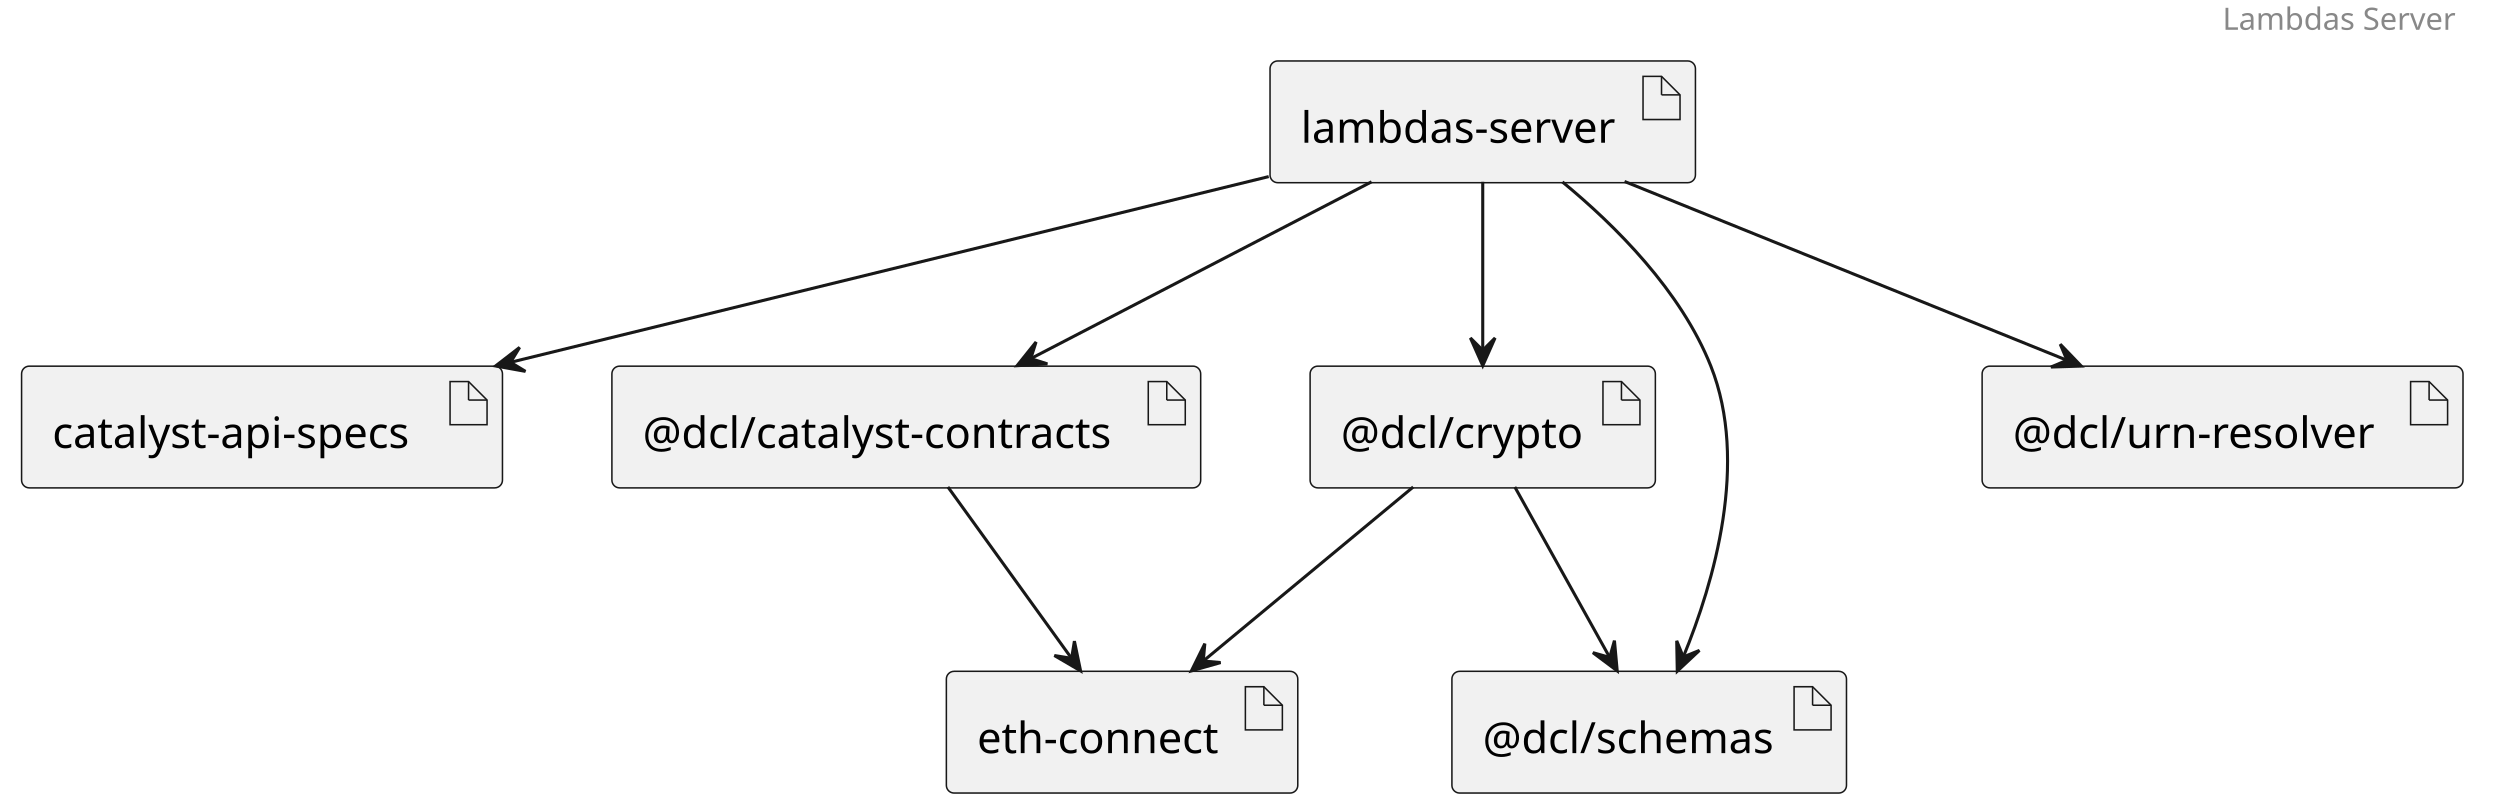
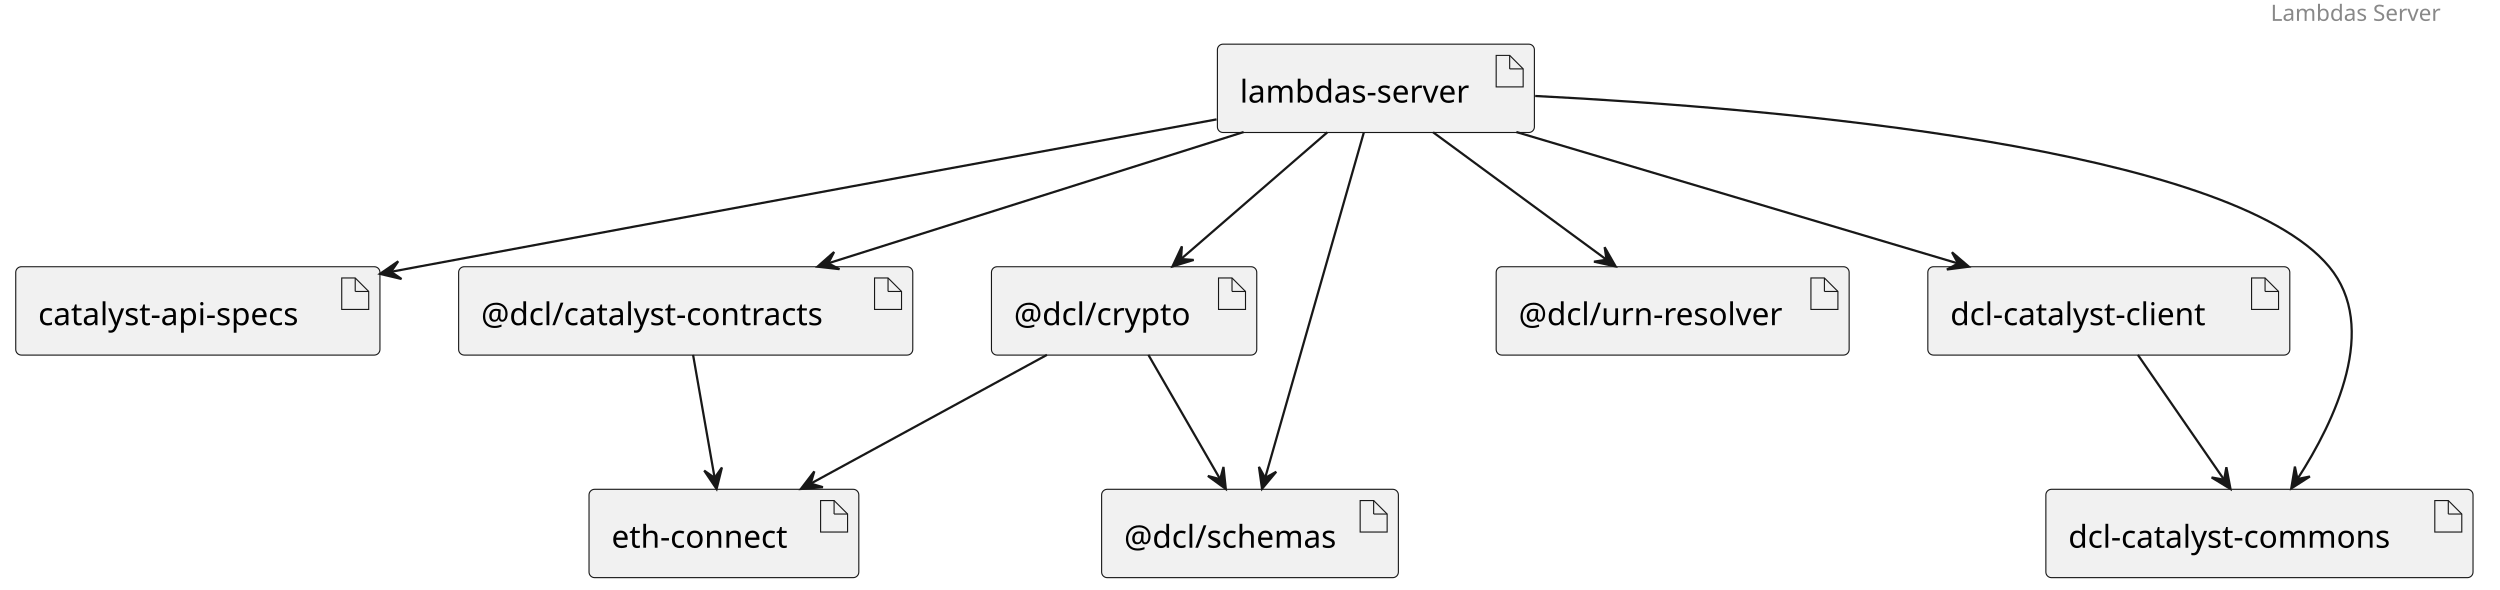
- <svg xmlns="http://www.w3.org/2000/svg" contentStyleType="text/css" height="263px" preserveAspectRatio="none" style="width:811px;height:263px;background:#FFFFFF;" version="1.1" viewBox="0 0 811 263" width="811px" zoomAndPan="magnify">
+ <svg xmlns="http://www.w3.org/2000/svg" contentStyleType="text/css" height="262px" preserveAspectRatio="none" style="width:1112px;height:262px;background:#FFFFFF;" version="1.1" viewBox="0 0 1112 262" width="1112px" zoomAndPan="magnify">
  <defs />
  <g>
-     <rect height="11.777" style="stroke:#00000000;stroke-width:1.0;fill:none;" width="76" x="721" y="0" />
-     <text fill="#888888" font-family="sans-serif" font-size="10" lengthAdjust="spacing" textLength="76" x="721" y="9.668">Lambdas Server</text>
+     <rect height="11.641" style="stroke:#00000000;stroke-width:1.0;fill:none;" width="88" x="1010" y="0" />
+     <text fill="#888888" font-family="sans-serif" font-size="10" lengthAdjust="spacing" textLength="88" x="1010" y="9.282">Lambdas Server</text>
    <g id="elem_lambdasserver">
-       <rect fill="#F1F1F1" height="39.488" rx="2.5" ry="2.5" style="stroke:#181818;stroke-width:0.5;" width="138" x="412" y="19.777" />
-       <polygon fill="#F1F1F1" points="533,24.777,533,38.777,545,38.777,545,30.777,539,24.777,533,24.777" style="stroke:#181818;stroke-width:0.5;" />
-       <line style="stroke:#181818;stroke-width:0.5;" x1="539" x2="539" y1="24.777" y2="30.777" />
-       <line style="stroke:#181818;stroke-width:0.5;" x1="545" x2="539" y1="30.777" y2="30.777" />
-       <text fill="#000000" font-family="sans-serif" font-size="14" lengthAdjust="spacing" textLength="108" x="422" y="46.312">lambdas-server</text>
+       <rect fill="#F1F1F1" height="39.297" rx="2.5" ry="2.5" style="stroke:#181818;stroke-width:0.5;" width="141" x="541.5" y="19.641" />
+       <polygon fill="#F1F1F1" points="665.5,24.641,665.5,38.641,677.5,38.641,677.5,30.641,671.5,24.641,665.5,24.641" style="stroke:#181818;stroke-width:0.5;" />
+       <line style="stroke:#181818;stroke-width:0.5;" x1="671.5" x2="671.5" y1="24.641" y2="30.641" />
+       <line style="stroke:#181818;stroke-width:0.5;" x1="677.5" x2="671.5" y1="30.641" y2="30.641" />
+       <text fill="#000000" font-family="sans-serif" font-size="14" lengthAdjust="spacing" textLength="111" x="551.5" y="45.636">lambdas-server</text>
    </g>
    <g id="elem_catalystapispecs">
-       <rect fill="#F1F1F1" height="39.488" rx="2.5" ry="2.5" style="stroke:#181818;stroke-width:0.5;" width="156" x="7" y="118.777" />
-       <polygon fill="#F1F1F1" points="146,123.777,146,137.777,158,137.777,158,129.777,152,123.777,146,123.777" style="stroke:#181818;stroke-width:0.5;" />
-       <line style="stroke:#181818;stroke-width:0.5;" x1="152" x2="152" y1="123.777" y2="129.777" />
-       <line style="stroke:#181818;stroke-width:0.5;" x1="158" x2="152" y1="129.777" y2="129.777" />
-       <text fill="#000000" font-family="sans-serif" font-size="14" lengthAdjust="spacing" textLength="126" x="17" y="145.312">catalyst-api-specs</text>
+       <rect fill="#F1F1F1" height="39.297" rx="2.5" ry="2.5" style="stroke:#181818;stroke-width:0.5;" width="162" x="7" y="118.641" />
+       <polygon fill="#F1F1F1" points="152,123.641,152,137.641,164,137.641,164,129.641,158,123.641,152,123.641" style="stroke:#181818;stroke-width:0.5;" />
+       <line style="stroke:#181818;stroke-width:0.5;" x1="158" x2="158" y1="123.641" y2="129.641" />
+       <line style="stroke:#181818;stroke-width:0.5;" x1="164" x2="158" y1="129.641" y2="129.641" />
+       <text fill="#000000" font-family="sans-serif" font-size="14" lengthAdjust="spacing" textLength="132" x="17" y="144.636">catalyst-api-specs</text>
    </g>
    <g id="elem_catalystcontracts">
-       <rect fill="#F1F1F1" height="39.488" rx="2.5" ry="2.5" style="stroke:#181818;stroke-width:0.5;" width="191" x="198.5" y="118.777" />
-       <polygon fill="#F1F1F1" points="372.5,123.777,372.5,137.777,384.5,137.777,384.5,129.777,378.5,123.777,372.5,123.777" style="stroke:#181818;stroke-width:0.5;" />
-       <line style="stroke:#181818;stroke-width:0.5;" x1="378.5" x2="378.5" y1="123.777" y2="129.777" />
-       <line style="stroke:#181818;stroke-width:0.5;" x1="384.5" x2="378.5" y1="129.777" y2="129.777" />
-       <text fill="#000000" font-family="sans-serif" font-size="14" lengthAdjust="spacing" textLength="161" x="208.5" y="145.312">@dcl/catalyst-contracts</text>
+       <rect fill="#F1F1F1" height="39.297" rx="2.5" ry="2.5" style="stroke:#181818;stroke-width:0.5;" width="202" x="204" y="118.641" />
+       <polygon fill="#F1F1F1" points="389,123.641,389,137.641,401,137.641,401,129.641,395,123.641,389,123.641" style="stroke:#181818;stroke-width:0.5;" />
+       <line style="stroke:#181818;stroke-width:0.5;" x1="395" x2="395" y1="123.641" y2="129.641" />
+       <line style="stroke:#181818;stroke-width:0.5;" x1="401" x2="395" y1="129.641" y2="129.641" />
+       <text fill="#000000" font-family="sans-serif" font-size="14" lengthAdjust="spacing" textLength="172" x="214" y="144.636">@dcl/catalyst-contracts</text>
    </g>
    <g id="elem_crypto">
-       <rect fill="#F1F1F1" height="39.488" rx="2.5" ry="2.5" style="stroke:#181818;stroke-width:0.5;" width="112" x="425" y="118.777" />
-       <polygon fill="#F1F1F1" points="520,123.777,520,137.777,532,137.777,532,129.777,526,123.777,520,123.777" style="stroke:#181818;stroke-width:0.5;" />
-       <line style="stroke:#181818;stroke-width:0.5;" x1="526" x2="526" y1="123.777" y2="129.777" />
-       <line style="stroke:#181818;stroke-width:0.5;" x1="532" x2="526" y1="129.777" y2="129.777" />
-       <text fill="#000000" font-family="sans-serif" font-size="14" lengthAdjust="spacing" textLength="82" x="435" y="145.312">@dcl/crypto</text>
+       <rect fill="#F1F1F1" height="39.297" rx="2.5" ry="2.5" style="stroke:#181818;stroke-width:0.5;" width="118" x="441" y="118.641" />
+       <polygon fill="#F1F1F1" points="542,123.641,542,137.641,554,137.641,554,129.641,548,123.641,542,123.641" style="stroke:#181818;stroke-width:0.5;" />
+       <line style="stroke:#181818;stroke-width:0.5;" x1="548" x2="548" y1="123.641" y2="129.641" />
+       <line style="stroke:#181818;stroke-width:0.5;" x1="554" x2="548" y1="129.641" y2="129.641" />
+       <text fill="#000000" font-family="sans-serif" font-size="14" lengthAdjust="spacing" textLength="88" x="451" y="144.636">@dcl/crypto</text>
    </g>
    <g id="elem_schemas">
-       <rect fill="#F1F1F1" height="39.488" rx="2.5" ry="2.5" style="stroke:#181818;stroke-width:0.5;" width="128" x="471" y="217.777" />
-       <polygon fill="#F1F1F1" points="582,222.777,582,236.777,594,236.777,594,228.777,588,222.777,582,222.777" style="stroke:#181818;stroke-width:0.5;" />
-       <line style="stroke:#181818;stroke-width:0.5;" x1="588" x2="588" y1="222.777" y2="228.777" />
-       <line style="stroke:#181818;stroke-width:0.5;" x1="594" x2="588" y1="228.777" y2="228.777" />
-       <text fill="#000000" font-family="sans-serif" font-size="14" lengthAdjust="spacing" textLength="98" x="481" y="244.312">@dcl/schemas</text>
+       <rect fill="#F1F1F1" height="39.297" rx="2.5" ry="2.5" style="stroke:#181818;stroke-width:0.5;" width="132" x="490" y="217.641" />
+       <polygon fill="#F1F1F1" points="605,222.641,605,236.641,617,236.641,617,228.641,611,222.641,605,222.641" style="stroke:#181818;stroke-width:0.5;" />
+       <line style="stroke:#181818;stroke-width:0.5;" x1="611" x2="611" y1="222.641" y2="228.641" />
+       <line style="stroke:#181818;stroke-width:0.5;" x1="617" x2="611" y1="228.641" y2="228.641" />
+       <text fill="#000000" font-family="sans-serif" font-size="14" lengthAdjust="spacing" textLength="102" x="500" y="243.636">@dcl/schemas</text>
    </g>
    <g id="elem_urnresolver">
-       <rect fill="#F1F1F1" height="39.488" rx="2.5" ry="2.5" style="stroke:#181818;stroke-width:0.5;" width="156" x="643" y="118.777" />
-       <polygon fill="#F1F1F1" points="782,123.777,782,137.777,794,137.777,794,129.777,788,123.777,782,123.777" style="stroke:#181818;stroke-width:0.5;" />
-       <line style="stroke:#181818;stroke-width:0.5;" x1="788" x2="788" y1="123.777" y2="129.777" />
-       <line style="stroke:#181818;stroke-width:0.5;" x1="794" x2="788" y1="129.777" y2="129.777" />
-       <text fill="#000000" font-family="sans-serif" font-size="14" lengthAdjust="spacing" textLength="126" x="653" y="145.312">@dcl/urn-resolver</text>
+       <rect fill="#F1F1F1" height="39.297" rx="2.5" ry="2.5" style="stroke:#181818;stroke-width:0.5;" width="157" x="665.5" y="118.641" />
+       <polygon fill="#F1F1F1" points="805.5,123.641,805.5,137.641,817.5,137.641,817.5,129.641,811.5,123.641,805.5,123.641" style="stroke:#181818;stroke-width:0.5;" />
+       <line style="stroke:#181818;stroke-width:0.5;" x1="811.5" x2="811.5" y1="123.641" y2="129.641" />
+       <line style="stroke:#181818;stroke-width:0.5;" x1="817.5" x2="811.5" y1="129.641" y2="129.641" />
+       <text fill="#000000" font-family="sans-serif" font-size="14" lengthAdjust="spacing" textLength="127" x="675.5" y="144.636">@dcl/urn-resolver</text>
    </g>
    <g id="elem_ethconnect">
-       <rect fill="#F1F1F1" height="39.488" rx="2.5" ry="2.5" style="stroke:#181818;stroke-width:0.5;" width="114" x="307" y="217.777" />
-       <polygon fill="#F1F1F1" points="404,222.777,404,236.777,416,236.777,416,228.777,410,222.777,404,222.777" style="stroke:#181818;stroke-width:0.5;" />
-       <line style="stroke:#181818;stroke-width:0.5;" x1="410" x2="410" y1="222.777" y2="228.777" />
-       <line style="stroke:#181818;stroke-width:0.5;" x1="416" x2="410" y1="228.777" y2="228.777" />
-       <text fill="#000000" font-family="sans-serif" font-size="14" lengthAdjust="spacing" textLength="84" x="317" y="244.312">eth-connect</text>
+       <rect fill="#F1F1F1" height="39.297" rx="2.5" ry="2.5" style="stroke:#181818;stroke-width:0.5;" width="120" x="262" y="217.641" />
+       <polygon fill="#F1F1F1" points="365,222.641,365,236.641,377,236.641,377,228.641,371,222.641,365,222.641" style="stroke:#181818;stroke-width:0.5;" />
+       <line style="stroke:#181818;stroke-width:0.5;" x1="371" x2="371" y1="222.641" y2="228.641" />
+       <line style="stroke:#181818;stroke-width:0.5;" x1="377" x2="371" y1="228.641" y2="228.641" />
+       <text fill="#000000" font-family="sans-serif" font-size="14" lengthAdjust="spacing" textLength="90" x="272" y="243.636">eth-connect</text>
+     </g>
+     <g id="elem_catalystclient">
+       <rect fill="#F1F1F1" height="39.297" rx="2.5" ry="2.5" style="stroke:#181818;stroke-width:0.5;" width="161" x="857.5" y="118.641" />
+       <polygon fill="#F1F1F1" points="1001.5,123.641,1001.5,137.641,1013.5,137.641,1013.5,129.641,1007.5,123.641,1001.5,123.641" style="stroke:#181818;stroke-width:0.5;" />
+       <line style="stroke:#181818;stroke-width:0.5;" x1="1007.5" x2="1007.5" y1="123.641" y2="129.641" />
+       <line style="stroke:#181818;stroke-width:0.5;" x1="1013.5" x2="1007.5" y1="129.641" y2="129.641" />
+       <text fill="#000000" font-family="sans-serif" font-size="14" lengthAdjust="spacing" textLength="131" x="867.5" y="144.636">dcl-catalyst-client</text>
+     </g>
+     <g id="elem_catalystcommons">
+       <rect fill="#F1F1F1" height="39.297" rx="2.5" ry="2.5" style="stroke:#181818;stroke-width:0.5;" width="190" x="910" y="217.641" />
+       <polygon fill="#F1F1F1" points="1083,222.641,1083,236.641,1095,236.641,1095,228.641,1089,222.641,1083,222.641" style="stroke:#181818;stroke-width:0.5;" />
+       <line style="stroke:#181818;stroke-width:0.5;" x1="1089" x2="1089" y1="222.641" y2="228.641" />
+       <line style="stroke:#181818;stroke-width:0.5;" x1="1095" x2="1089" y1="228.641" y2="228.641" />
+       <text fill="#000000" font-family="sans-serif" font-size="14" lengthAdjust="spacing" textLength="160" x="920" y="243.636">dcl-catalyst-commons</text>
    </g>
    <g id="link_lambdasserver_catalystapispecs">
-       <path d="M411.57,57.287 C343.01,74.077 238.22,99.747 165.92,117.457 " fill="none" id="lambdasserver-to-catalystapispecs" style="stroke:#181818;stroke-width:1.0;" />
-       <polygon fill="#181818" points="160.77,118.717,170.462,120.469,165.627,117.532,168.565,112.697,160.77,118.717" style="stroke:#181818;stroke-width:1.0;" />
+       <path d="M541.129,53.103 C456.573,68.591 310.939,95.337 186,118.641 C182.11,119.366 178.134,120.11 174.118,120.862 " fill="none" id="lambdasserver-to-catalystapispecs" style="stroke:#181818;stroke-width:1.0;" />
+       <polygon fill="#181818" points="169.013,121.819,178.596,124.091,173.927,120.897,177.122,116.228,169.013,121.819" style="stroke:#181818;stroke-width:1.0;" />
    </g>
    <g id="link_lambdasserver_catalystcontracts">
-       <path d="M444.94,58.977 C413.38,75.347 367.56,99.117 334.7,116.167 " fill="none" id="lambdasserver-to-catalystcontracts" style="stroke:#181818;stroke-width:1.0;" />
-       <polygon fill="#181818" points="329.94,118.627,339.771,118.042,334.38,116.329,336.094,110.938,329.94,118.627" style="stroke:#181818;stroke-width:1.0;" />
+       <path d="M553.171,58.729 C500.272,75.443 422.763,99.932 368.481,117.084 " fill="none" id="lambdasserver-to-catalystcontracts" style="stroke:#181818;stroke-width:1.0;" />
+       <polygon fill="#181818" points="363.63,118.616,373.417,119.719,368.398,117.11,371.007,112.091,363.63,118.616" style="stroke:#181818;stroke-width:1.0;" />
    </g>
    <g id="link_lambdasserver_crypto">
-       <path d="M481,58.977 C481,74.547 481,96.797 481,113.607 " fill="none" id="lambdasserver-to-crypto" style="stroke:#181818;stroke-width:1.0;" />
-       <polygon fill="#181818" points="481,118.627,485,109.627,481,113.627,477,109.627,481,118.627" style="stroke:#181818;stroke-width:1.0;" />
+       <path d="M590.405,58.844 C571.812,74.947 544.957,98.205 525.349,115.187 " fill="none" id="lambdasserver-to-crypto" style="stroke:#181818;stroke-width:1.0;" />
+       <polygon fill="#181818" points="521.528,118.496,530.949,115.625,525.307,115.221,525.71,109.579,521.528,118.496" style="stroke:#181818;stroke-width:1.0;" />
    </g>
    <g id="link_lambdasserver_schemas">
-       <path d="M506.85,59.017 C524.1,73.217 545.32,94.407 555,118.777 C567.38,149.967 556.05,188.797 546.08,213.067 " fill="none" id="lambdasserver-to-schemas" style="stroke:#181818;stroke-width:1.0;" />
-       <polygon fill="#181818" points="544.11,217.727,551.297,210.993,546.055,213.121,543.927,207.88,544.11,217.727" style="stroke:#181818;stroke-width:1.0;" />
+       <path d="M606.63,58.934 C596.387,94.788 574.072,172.889 562.802,212.333 " fill="none" id="lambdasserver-to-schemas" style="stroke:#181818;stroke-width:1.0;" />
+       <polygon fill="#181818" points="561.353,217.404,567.671,209.849,562.726,212.597,559.979,207.652,561.353,217.404" style="stroke:#181818;stroke-width:1.0;" />
    </g>
    <g id="link_lambdasserver_urnresolver">
-       <path d="M526.99,58.867 C568.01,75.447 627.96,99.677 670.35,116.807 " fill="none" id="lambdasserver-to-urnresolver" style="stroke:#181818;stroke-width:1.0;" />
-       <polygon fill="#181818" points="675.17,118.757,668.344,111.657,670.539,116.871,665.326,119.066,675.17,118.757" style="stroke:#181818;stroke-width:1.0;" />
+       <path d="M637.451,58.844 C659.456,75.014 691.278,98.399 714.413,115.399 " fill="none" id="lambdasserver-to-urnresolver" style="stroke:#181818;stroke-width:1.0;" />
+       <polygon fill="#181818" points="718.627,118.496,713.743,109.943,714.598,115.535,709.006,116.39,718.627,118.496" style="stroke:#181818;stroke-width:1.0;" />
+     </g>
+     <g id="link_lambdasserver_catalystclient">
+       <path d="M674.47,58.729 C730.756,75.476 813.28,100.031 870.938,117.187 " fill="none" id="lambdasserver-to-catalystclient" style="stroke:#181818;stroke-width:1.0;" />
+       <polygon fill="#181818" points="875.741,118.616,868.256,112.215,870.949,117.19,865.974,119.883,875.741,118.616" style="stroke:#181818;stroke-width:1.0;" />
+     </g>
+     <g id="link_lambdasserver_catalystcommons">
+       <path d="M682.856,42.689 C791.642,48.257 991.895,65.621 1036,118.641 C1058.45,145.626 1038.62,187.164 1021.99,212.942 " fill="none" id="lambdasserver-to-catalystcommons" style="stroke:#181818;stroke-width:1.0;" />
+       <polygon fill="#181818" points="1019.15,217.251,1027.448,211.946,1021.906,213.079,1020.772,207.537,1019.15,217.251" style="stroke:#181818;stroke-width:1.0;" />
+     </g>
+     <g id="link_catalystclient_catalystcommons">
+       <path d="M950.918,157.843 C961.856,173.678 977.572,196.431 989.246,213.332 " fill="none" id="catalystclient-to-catalystcommons" style="stroke:#181818;stroke-width:1.0;" />
+       <polygon fill="#181818" points="992.121,217.495,990.297,207.817,989.279,213.381,983.715,212.363,992.121,217.495" style="stroke:#181818;stroke-width:1.0;" />
    </g>
    <g id="link_catalystcontracts_ethconnect">
-       <path d="M307.5,157.977 C318.92,173.817 335.34,196.567 347.54,213.467 " fill="none" id="catalystcontracts-to-ethconnect" style="stroke:#181818;stroke-width:1.0;" />
-       <polygon fill="#181818" points="350.54,217.627,348.538,207.984,347.623,213.566,342.041,212.651,350.54,217.627" style="stroke:#181818;stroke-width:1.0;" />
+       <path d="M308.278,157.843 C311.006,173.409 314.906,195.662 317.851,212.468 " fill="none" id="catalystcontracts-to-ethconnect" style="stroke:#181818;stroke-width:1.0;" />
+       <polygon fill="#181818" points="318.732,217.495,321.118,207.94,317.869,212.571,313.239,209.321,318.732,217.495" style="stroke:#181818;stroke-width:1.0;" />
    </g>
    <g id="link_crypto_schemas">
-       <path d="M491.41,157.977 C500.15,173.677 512.68,196.187 522.06,213.037 " fill="none" id="crypto-to-schemas" style="stroke:#181818;stroke-width:1.0;" />
-       <polygon fill="#181818" points="524.62,217.627,523.721,207.82,522.181,213.263,516.738,211.722,524.62,217.627" style="stroke:#181818;stroke-width:1.0;" />
+       <path d="M510.797,157.843 C519.862,173.544 532.852,196.046 542.584,212.901 " fill="none" id="crypto-to-schemas" style="stroke:#181818;stroke-width:1.0;" />
+       <polygon fill="#181818" points="545.236,217.495,544.2,207.701,542.736,213.165,537.272,211.701,545.236,217.495" style="stroke:#181818;stroke-width:1.0;" />
    </g>
    <g id="link_crypto_ethconnect">
-       <path d="M458.44,157.977 C439.02,174.087 410.96,197.337 390.48,214.327 " fill="none" id="crypto-to-ethconnect" style="stroke:#181818;stroke-width:1.0;" />
-       <polygon fill="#181818" points="386.49,217.627,395.966,214.942,390.332,214.428,390.846,208.794,386.49,217.627" style="stroke:#181818;stroke-width:1.0;" />
+       <path d="M465.68,157.843 C435.638,174.214 392.024,197.982 360.738,215.03 " fill="none" id="crypto-to-ethconnect" style="stroke:#181818;stroke-width:1.0;" />
+       <polygon fill="#181818" points="356.215,217.495,366.032,216.701,360.605,215.103,362.203,209.676,356.215,217.495" style="stroke:#181818;stroke-width:1.0;" />
    </g>
  </g>
</svg>
